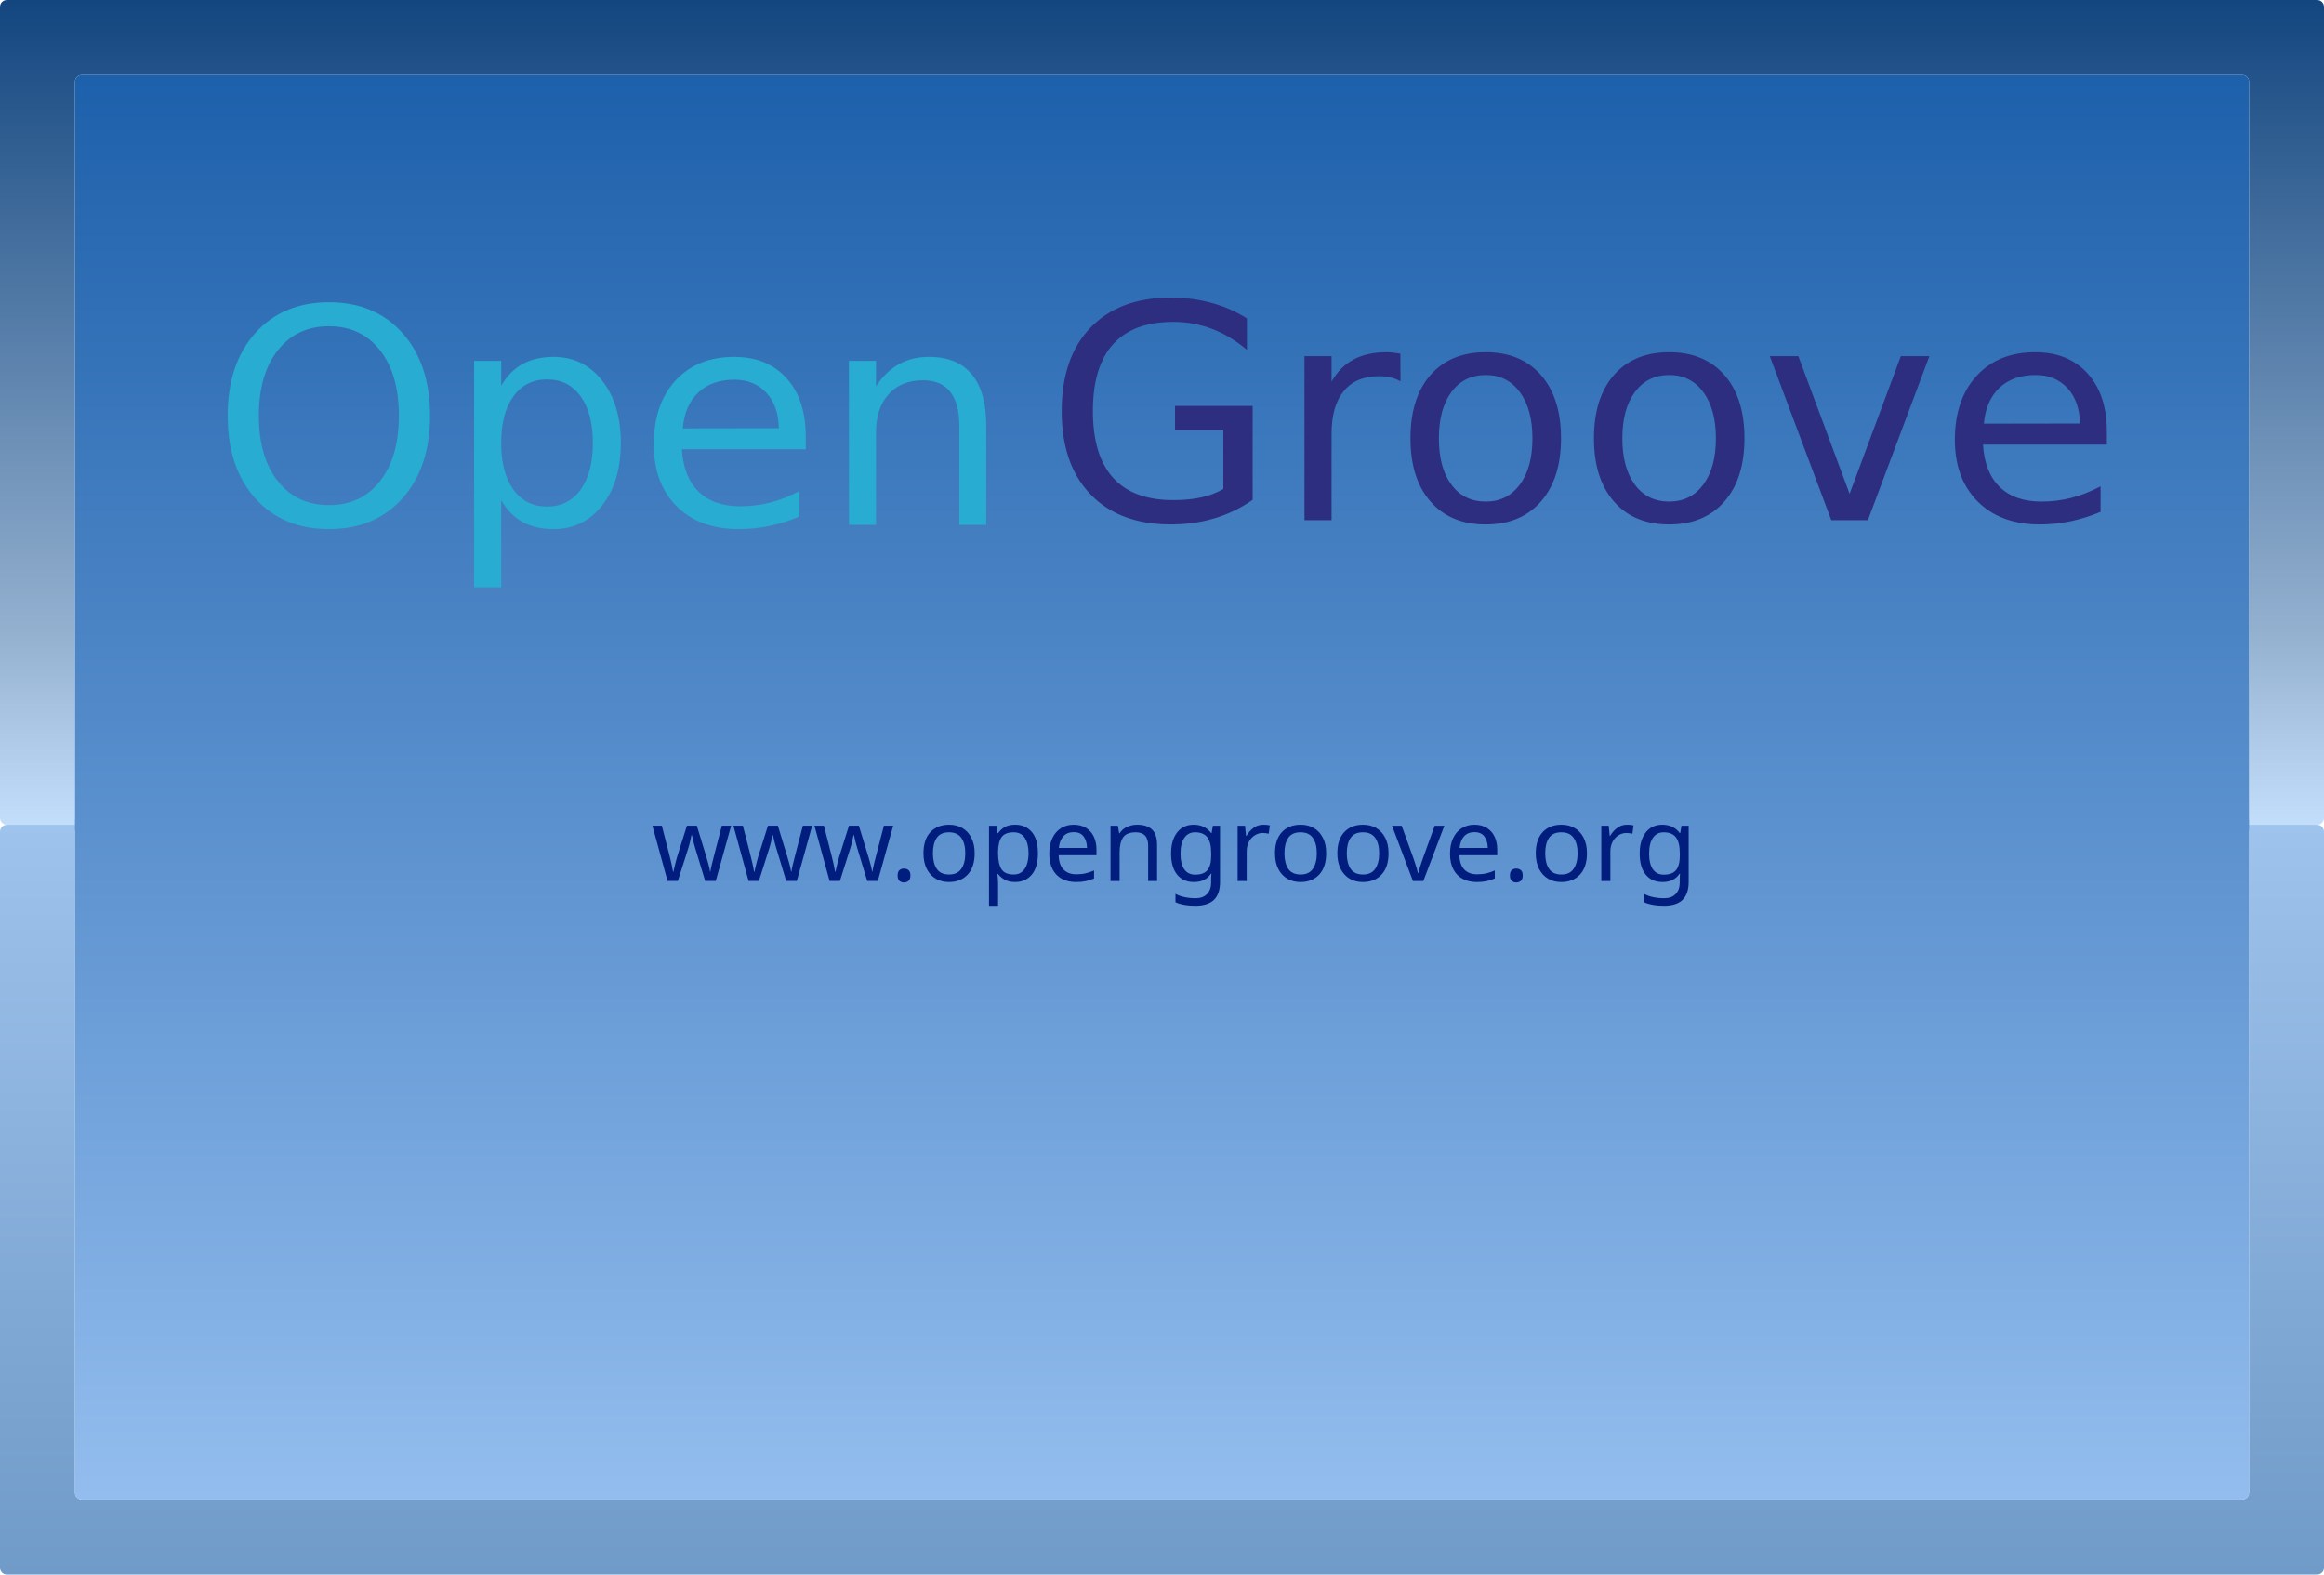
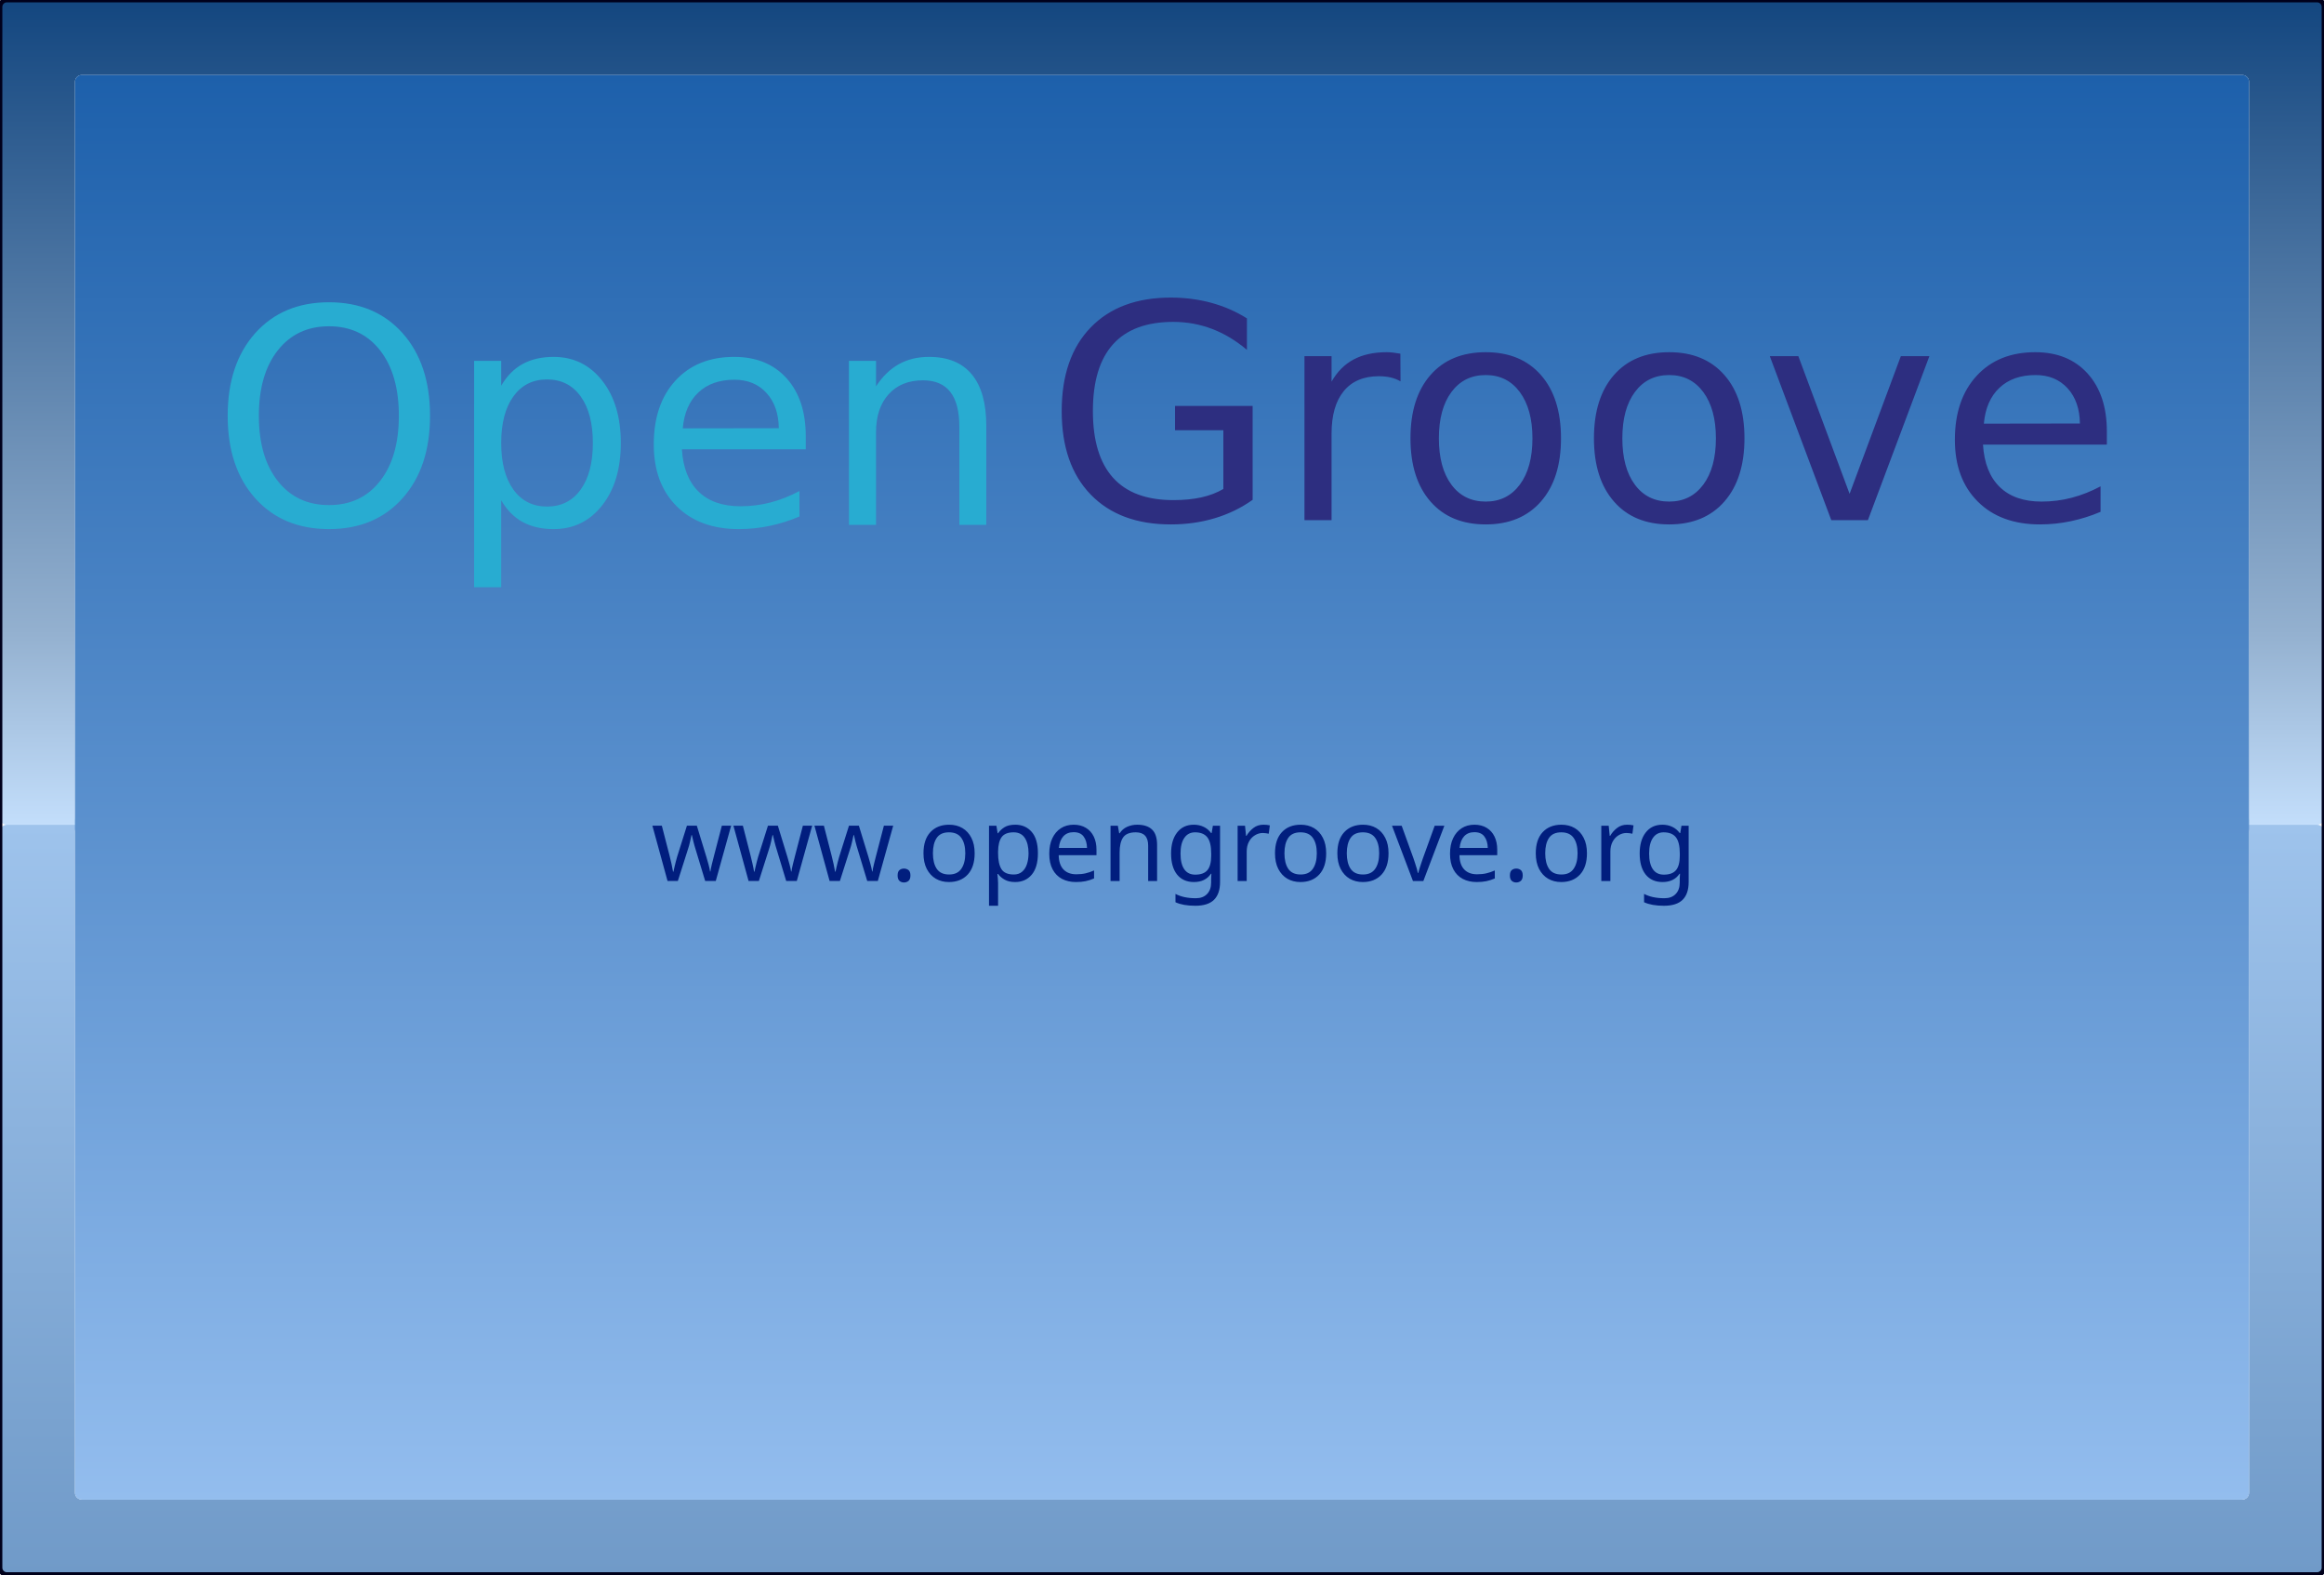
<svg xmlns="http://www.w3.org/2000/svg" xmlns:xlink="http://www.w3.org/1999/xlink" width="496" height="336" id="svg2" version="1.0">
  <defs id="defs4">
    <linearGradient id="linearGradient3210">
      <stop style="stop-color:#1d60ab;stop-opacity:1;" offset="0" id="stop3212" />
      <stop style="stop-color:#93bdee;stop-opacity:1;" offset="1" id="stop3214" />
    </linearGradient>
    <linearGradient id="linearGradient3198">
      <stop style="stop-color:#9ec3ec;stop-opacity:1;" offset="0" id="stop3200" />
      <stop style="stop-color:#709ac8;stop-opacity:1;" offset="1" id="stop3202" />
    </linearGradient>
    <linearGradient id="linearGradient3190">
      <stop style="stop-color:#13467f;stop-opacity:1;" offset="0" id="stop3192" />
      <stop id="stop3206" offset="0.764" style="stop-color:#93b0cf;stop-opacity:1;" />
      <stop style="stop-color:#c3defb;stop-opacity:1;" offset="1" id="stop3194" />
    </linearGradient>
    <linearGradient xlink:href="#linearGradient3190" id="linearGradient3196" x1="0" y1="0" x2="0" y2="176" gradientUnits="userSpaceOnUse" />
    <linearGradient xlink:href="#linearGradient3198" id="linearGradient3204" x1="0" y1="176" x2="0" y2="336" gradientUnits="userSpaceOnUse" />
    <linearGradient xlink:href="#linearGradient3210" id="linearGradient3216" x1="16" y1="16" x2="16" y2="320" gradientUnits="userSpaceOnUse" />
  </defs>
  <g id="layer1">
-     <path style="fill:url(#linearGradient3196);fill-opacity:1.0;fill-rule:evenodd;stroke:#5a5800;stroke-width:0;stroke-linecap:butt;stroke-linejoin:round;stroke-miterlimit:4;stroke-dasharray:none;stroke-opacity:1" d="M 1.469 0 C 0.657 0 -1.9844723e-18 0.657 0 1.469 L 0 174.531 C 0 175.343 0.657 176 1.469 176 L 17.469 176 C 16.657 176 16 175.343 16 174.531 L 16 17.469 C 16 16.657 16.657 16 17.469 16 L 478.531 16 C 479.343 16 480 16.657 480 17.469 L 480 174.531 C 480 175.343 479.343 176 478.531 176 L 494.531 176 C 495.343 176 496 175.343 496 174.531 L 496 1.469 C 496 0.657 495.343 -1.9844723e-18 494.531 0 L 1.469 0 z " id="rect3180" />
-     <path style="fill:url(#linearGradient3204);fill-opacity:1.0;fill-rule:evenodd;stroke:#5a5800;stroke-width:0;stroke-linecap:butt;stroke-linejoin:round;stroke-miterlimit:4;stroke-dasharray:none;stroke-opacity:1" d="M 1.469 176 C 0.657 176 -1.9844723e-18 176.657 0 177.469 L 0 334.531 C 0 335.343 0.657 336 1.469 336 L 494.531 336 C 495.343 336 496 335.343 496 334.531 L 496 177.469 C 496 176.657 495.343 176 494.531 176 L 478.531 176 C 479.343 176 480 176.657 480 177.469 L 480 318.531 C 480 319.343 479.343 320 478.531 320 L 17.469 320 C 16.657 320 16 319.343 16 318.531 L 16 177.469 C 16 176.657 16.657 176 17.469 176 L 1.469 176 z " id="rect3185" />
+     <g id="g2412">
+       <path id="rect3180" d="M 1.469 0 C 0.657 0 -1.9844723e-18 0.657 0 1.469 L 0 174.531 C 0 175.343 0.657 176 1.469 176 L 17.469 176 C 16.657 176 16 175.343 16 174.531 L 16 17.469 C 16 16.657 16.657 16 17.469 16 L 478.531 16 C 479.343 16 480 16.657 480 17.469 L 480 174.531 C 480 175.343 479.343 176 478.531 176 L 494.531 176 C 495.343 176 496 175.343 496 174.531 L 496 1.469 C 496 0.657 495.343 -1.9844723e-18 494.531 0 L 1.469 0 z " style="fill:url(#linearGradient3196);fill-opacity:1;fill-rule:evenodd;" />
+       <path id="rect3185" d="M 1.469 176 C 0.657 176 -1.9844723e-18 176.657 0 177.469 L 0 334.531 C 0 335.343 0.657 336 1.469 336 L 494.531 336 C 495.343 336 496 335.343 496 334.531 L 496 177.469 C 496 176.657 495.343 176 494.531 176 L 478.531 176 C 479.343 176 480 176.657 480 177.469 L 480 318.531 C 480 319.343 479.343 320 478.531 320 L 17.469 320 C 16.657 320 16 319.343 16 318.531 L 16 177.469 C 16 176.657 16.657 176 17.469 176 L 1.469 176 z " style="fill:url(#linearGradient3204);fill-opacity:1;fill-rule:evenodd;" />
+     </g>
    <rect style="fill:url(#linearGradient3216);fill-opacity:1.0;fill-rule:evenodd;stroke:#5a5800;stroke-width:0;stroke-linecap:butt;stroke-linejoin:round;stroke-miterlimit:4;stroke-dasharray:none;stroke-opacity:1" id="rect3208" width="464" height="304" x="16" y="16" ry="1.466" />
    <text xml:space="preserve" style="font-size:144px;font-style:normal;font-variant:normal;font-weight:normal;font-stretch:normal;text-align:start;line-height:125%;writing-mode:lr-tb;text-anchor:start;fill:#000000;fill-opacity:1;stroke:none;stroke-width:1px;stroke-linecap:butt;stroke-linejoin:miter;stroke-opacity:1;font-family:Bitstream Vera Sans;-inkscape-font-specification:Bitstream Vera Sans" x="78" y="180" id="text3218">
      <tspan id="tspan3220" x="78" y="180" />
    </text>
    <text xml:space="preserve" style="font-size:64px;font-style:normal;font-variant:normal;font-weight:normal;font-stretch:normal;text-align:start;line-height:125%;writing-mode:lr-tb;text-anchor:start;fill:#000000;fill-opacity:1;stroke:none;stroke-width:1px;stroke-linecap:butt;stroke-linejoin:miter;stroke-opacity:1;font-family:Bitstream Vera Sans;-inkscape-font-specification:Bitstream Vera Sans" x="74" y="136" id="text3222">
      <tspan id="tspan3224" x="74" y="136" />
    </text>
    <text xml:space="preserve" style="font-size:64px;font-style:normal;font-variant:normal;font-weight:normal;font-stretch:normal;text-align:start;line-height:125%;writing-mode:lr-tb;text-anchor:start;fill:#000000;fill-opacity:1;stroke:none;stroke-width:1px;stroke-linecap:butt;stroke-linejoin:miter;stroke-opacity:1;font-family:Bitstream Vera Sans;-inkscape-font-specification:Bitstream Vera Sans" x="241" y="130" id="text3230">
      <tspan id="tspan3232" x="241" y="130" />
    </text>
    <text xml:space="preserve" style="font-size:64px;font-style:normal;font-variant:normal;font-weight:normal;font-stretch:normal;text-align:start;line-height:125%;writing-mode:lr-tb;text-anchor:start;fill:#28acd1;fill-opacity:1;stroke:none;stroke-width:1px;stroke-linecap:butt;stroke-linejoin:miter;stroke-opacity:1;font-family:Bitstream Vera Sans;-inkscape-font-specification:Bitstream Vera Sans" x="45" y="112" id="text3226">
      <tspan id="tspan3228" x="45" y="112">Open</tspan>
    </text>
    <text xml:space="preserve" style="font-size:64px;font-style:normal;font-variant:normal;font-weight:normal;font-stretch:normal;text-align:start;line-height:125%;writing-mode:lr-tb;text-anchor:start;fill:#2d2e80;fill-opacity:1;stroke:none;stroke-width:1px;stroke-linecap:butt;stroke-linejoin:miter;stroke-opacity:1;font-family:Bitstream Vera Sans;-inkscape-font-specification:Bitstream Vera Sans" x="223" y="111" id="text3234">
      <tspan id="tspan3236" x="223" y="111">Groove</tspan>
    </text>
    <text xml:space="preserve" style="font-size:22px;font-style:normal;font-variant:normal;font-weight:normal;font-stretch:normal;text-align:start;line-height:100%;writing-mode:lr-tb;text-anchor:start;fill:#011e7e;fill-opacity:1;stroke:none;stroke-width:1px;stroke-linecap:butt;stroke-linejoin:miter;stroke-opacity:1;font-family:Segoe UI;-inkscape-font-specification:Segoe UI" x="139" y="188" id="text3238">
      <tspan id="tspan3240" x="139" y="188">www.opengroove.org</tspan>
    </text>
+     <rect style="fill-opacity:1;fill-rule:evenodd;fill:none;stroke:#00001b;stroke-opacity:1;stroke-width:1;stroke-miterlimit:4;stroke-dasharray:none" id="rect3186" width="496" height="336" x="0" y="0" ry="1.466" />
  </g>
</svg>
